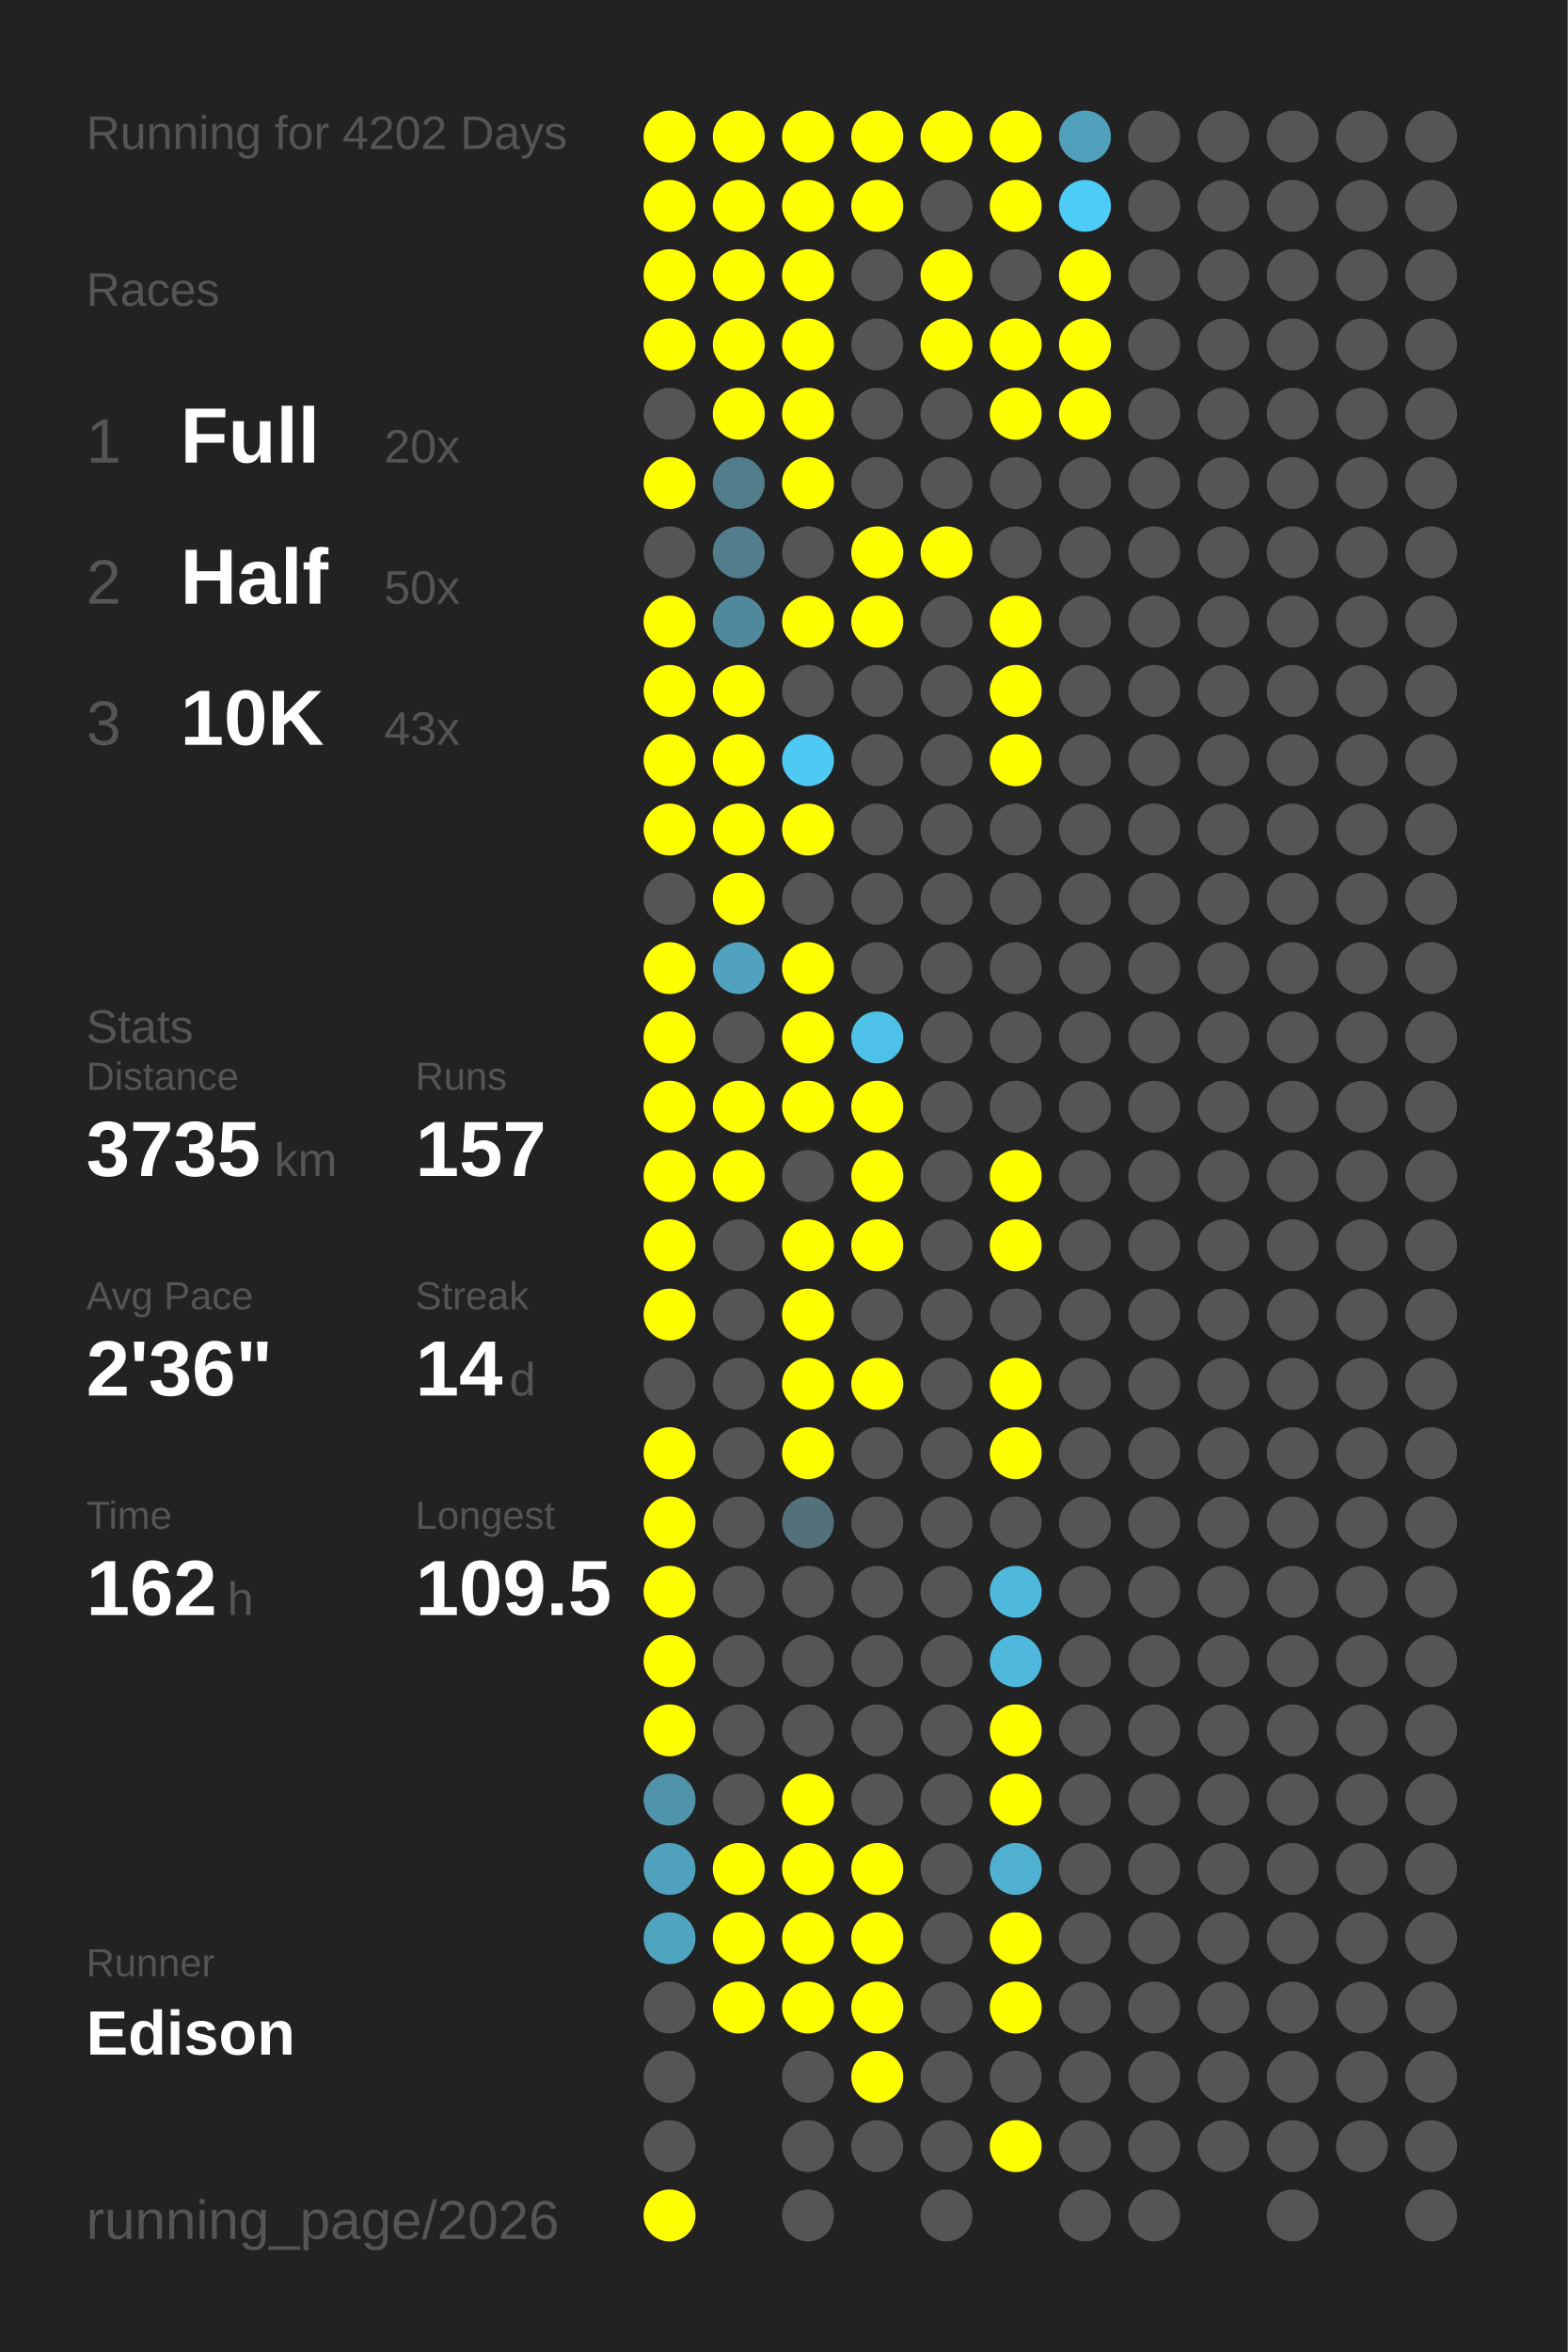
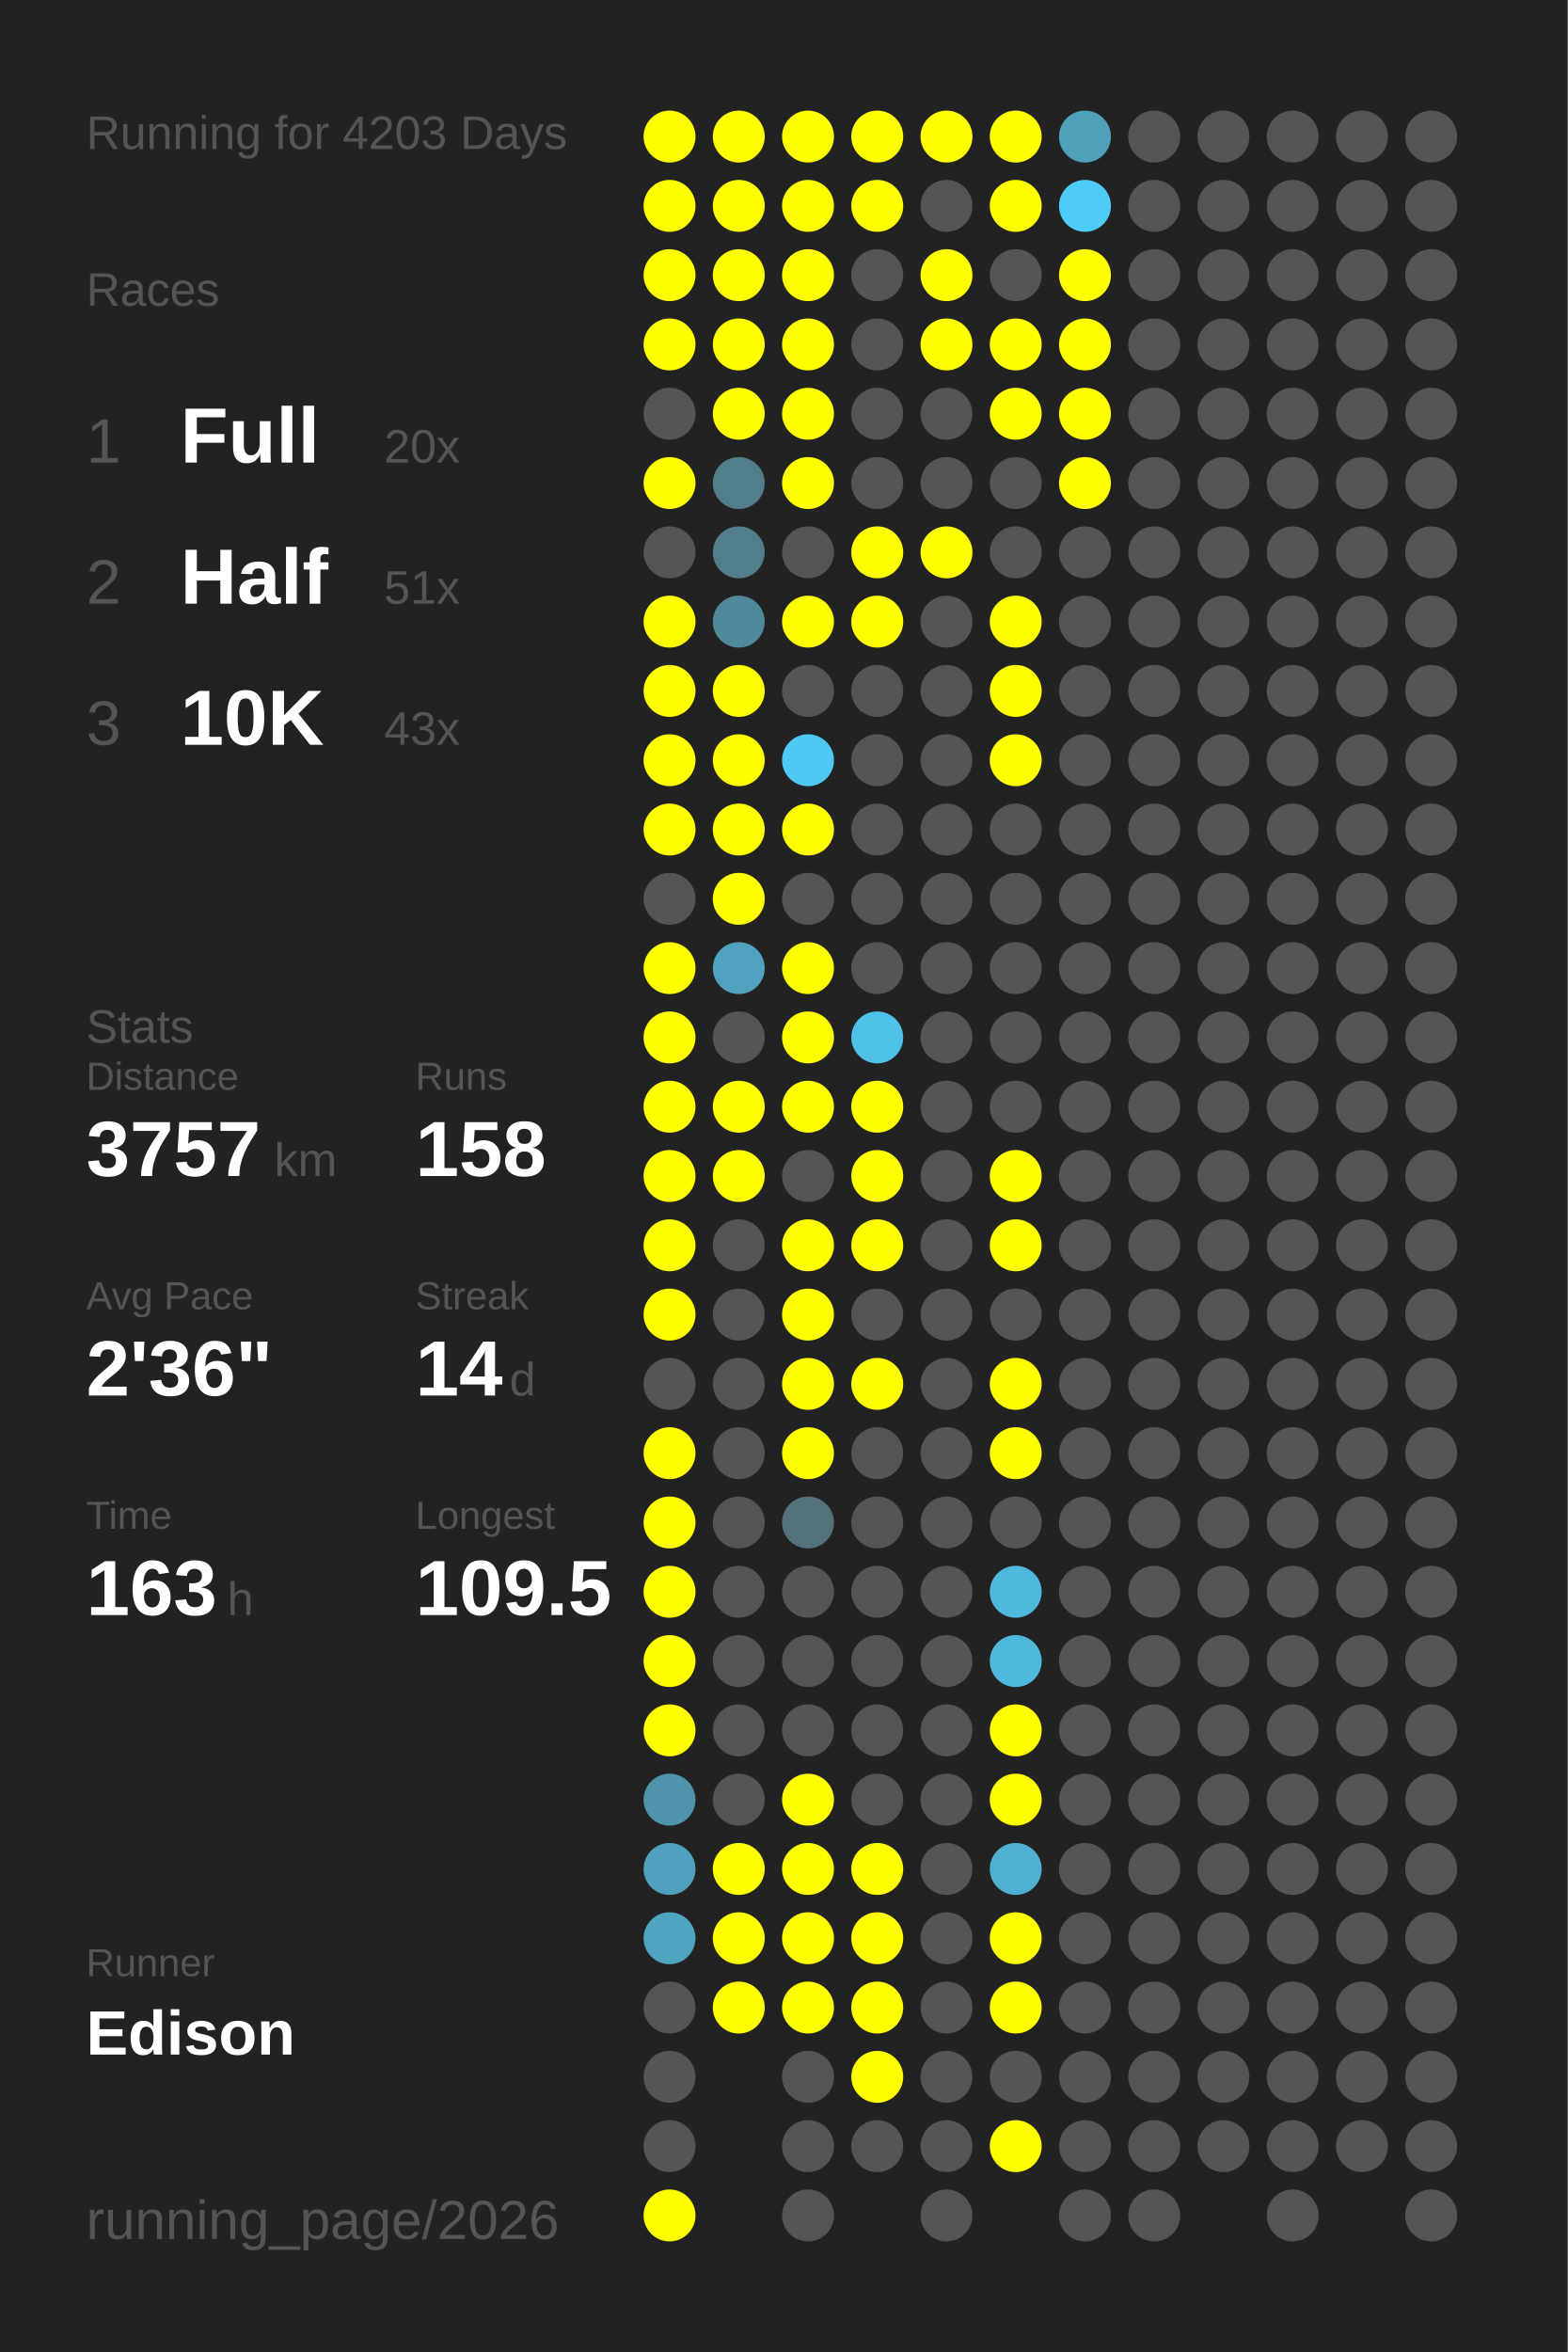
<svg xmlns="http://www.w3.org/2000/svg" baseProfile="full" height="300mm" version="1.1" viewBox="0,0,200,300" width="200mm">
  <defs />
  <rect fill="#222222" height="300" width="200" x="0" y="0" />
-   <text fill="#555555" style="font-size:6px; font-family:Arial;" x="11" y="19">Running for 4202 Days</text>
+   <text fill="#555555" style="font-size:6px; font-family:Arial;" x="11" y="19">Running for 4203 Days</text>
  <text fill="#555555" style="font-size:6px; font-family:Arial;" x="11" y="39">Races</text>
  <text fill="#555555" style="font-size:8px; font-family:Arial;" x="11" y="59">1</text>
  <text fill="#FFFFFF" style="font-size:10px; font-family:Arial; font-weight:bold;" x="23" y="59">Full</text>
  <text fill="#555555" style="font-size:6px; font-family:Arial;" x="49" y="59">20x</text>
  <text fill="#555555" style="font-size:8px; font-family:Arial;" x="11" y="77">2</text>
  <text fill="#FFFFFF" style="font-size:10px; font-family:Arial; font-weight:bold;" x="23" y="77">Half</text>
-   <text fill="#555555" style="font-size:6px; font-family:Arial;" x="49" y="77">50x</text>
+   <text fill="#555555" style="font-size:6px; font-family:Arial;" x="49" y="77">51x</text>
  <text fill="#555555" style="font-size:8px; font-family:Arial;" x="11" y="95">3</text>
  <text fill="#FFFFFF" style="font-size:10px; font-family:Arial; font-weight:bold;" x="23" y="95">10K</text>
  <text fill="#555555" style="font-size:6px; font-family:Arial;" x="49" y="95">43x</text>
  <text fill="#555555" style="font-size:6px; font-family:Arial;" x="11" y="133">Stats</text>
  <text fill="#555555" style="font-size:5px; font-family:Arial;" x="11" y="139">Distance</text>
-   <text fill="#FFFFFF" style="font-size:10px; font-family:Arial; font-weight:bold;" x="11" y="150">3735</text>
+   <text fill="#FFFFFF" style="font-size:10px; font-family:Arial; font-weight:bold;" x="11" y="150">3757</text>
  <text fill="#555555" style="font-size:6px; font-family:Arial;" x="35" y="150">km</text>
  <text fill="#555555" style="font-size:5px; font-family:Arial;" x="53" y="139">Runs</text>
-   <text fill="#FFFFFF" style="font-size:10px; font-family:Arial; font-weight:bold;" x="53" y="150">157</text>
+   <text fill="#FFFFFF" style="font-size:10px; font-family:Arial; font-weight:bold;" x="53" y="150">158</text>
  <text fill="#555555" style="font-size:5px; font-family:Arial;" x="11" y="167">Avg Pace</text>
  <text fill="#FFFFFF" style="font-size:10px; font-family:Arial; font-weight:bold;" x="11" y="178">2'36"</text>
  <text fill="#555555" style="font-size:5px; font-family:Arial;" x="53" y="167">Streak</text>
  <text fill="#FFFFFF" style="font-size:10px; font-family:Arial; font-weight:bold;" x="53" y="178">14</text>
  <text fill="#555555" style="font-size:6px; font-family:Arial;" x="65" y="178">d</text>
  <text fill="#555555" style="font-size:5px; font-family:Arial;" x="11" y="195">Time</text>
-   <text fill="#FFFFFF" style="font-size:10px; font-family:Arial; font-weight:bold;" x="11" y="206">162</text>
+   <text fill="#FFFFFF" style="font-size:10px; font-family:Arial; font-weight:bold;" x="11" y="206">163</text>
  <text fill="#555555" style="font-size:6px; font-family:Arial;" x="29" y="206">h</text>
  <text fill="#555555" style="font-size:5px; font-family:Arial;" x="53" y="195">Longest</text>
  <text fill="#FFFFFF" style="font-size:10px; font-family:Arial; font-weight:bold;" x="53" y="206">109.5</text>
  <text fill="#555555" style="font-size:5px; font-family:Arial;" x="11" y="252.065">Runner</text>
  <text fill="#FFFFFF" style="font-size:8px; font-family:Arial; font-weight:bold;" x="11" y="262.065">Edison</text>
  <text fill="#555555" style="font-size:7px; font-family:Arial;" x="11" y="285.581">running_page/2026</text>
  <circle cx="85.417" cy="17.419" fill="#FFFF00" r="3.312" />
  <circle cx="85.417" cy="26.258" fill="#FFFF00" r="3.312" />
  <circle cx="85.417" cy="35.097" fill="#FFFF00" r="3.312" />
  <circle cx="85.417" cy="43.935" fill="#FFFF00" r="3.312" />
  <circle cx="85.417" cy="52.774" fill="#555555" r="3.312" />
  <circle cx="85.417" cy="61.613" fill="#FFFF00" r="3.312" />
  <circle cx="85.417" cy="70.452" fill="#555555" r="3.312" />
  <circle cx="85.417" cy="79.29" fill="#FFFF00" r="3.312" />
  <circle cx="85.417" cy="88.129" fill="#FFFF00" r="3.312" />
  <circle cx="85.417" cy="96.968" fill="#FFFF00" r="3.312" />
  <circle cx="85.417" cy="105.806" fill="#FFFF00" r="3.312" />
  <circle cx="85.417" cy="114.645" fill="#555555" r="3.312" />
  <circle cx="85.417" cy="123.484" fill="#FFFF00" r="3.312" />
  <circle cx="85.417" cy="132.323" fill="#FFFF00" r="3.312" />
  <circle cx="85.417" cy="141.161" fill="#FFFF00" r="3.312" />
  <circle cx="85.417" cy="150" fill="#FFFF00" r="3.312" />
  <circle cx="85.417" cy="158.839" fill="#FFFF00" r="3.312" />
  <circle cx="85.417" cy="167.677" fill="#FFFF00" r="3.312" />
  <circle cx="85.417" cy="176.516" fill="#555555" r="3.312" />
  <circle cx="85.417" cy="185.355" fill="#FFFF00" r="3.312" />
  <circle cx="85.417" cy="194.194" fill="#FFFF00" r="3.312" />
  <circle cx="85.417" cy="203.032" fill="#FFFF00" r="3.312" />
  <circle cx="85.417" cy="211.871" fill="#FFFF00" r="3.312" />
  <circle cx="85.417" cy="220.71" fill="#FFFF00" r="3.312" />
  <circle cx="85.417" cy="229.548" fill="#5094ab" r="3.312" />
  <circle cx="85.417" cy="238.387" fill="#50a1bd" r="3.312" />
  <circle cx="85.417" cy="247.226" fill="#4fa4c0" r="3.312" />
  <circle cx="85.417" cy="256.065" fill="#555555" r="3.312" />
  <circle cx="85.417" cy="264.903" fill="#555555" r="3.312" />
  <circle cx="85.417" cy="273.742" fill="#555555" r="3.312" />
  <circle cx="85.417" cy="282.581" fill="#FFFF00" r="3.312" />
  <circle cx="94.25" cy="17.419" fill="#FFFF00" r="3.312" />
  <circle cx="94.25" cy="26.258" fill="#FFFF00" r="3.312" />
  <circle cx="94.25" cy="35.097" fill="#FFFF00" r="3.312" />
  <circle cx="94.25" cy="43.935" fill="#FFFF00" r="3.312" />
  <circle cx="94.25" cy="52.774" fill="#FFFF00" r="3.312" />
  <circle cx="94.25" cy="61.613" fill="#527d8b" r="3.312" />
  <circle cx="94.25" cy="70.452" fill="#527d8c" r="3.312" />
  <circle cx="94.25" cy="79.29" fill="#51899c" r="3.312" />
  <circle cx="94.25" cy="88.129" fill="#FFFF00" r="3.312" />
  <circle cx="94.25" cy="96.968" fill="#FFFF00" r="3.312" />
  <circle cx="94.25" cy="105.806" fill="#FFFF00" r="3.312" />
  <circle cx="94.25" cy="114.645" fill="#FFFF00" r="3.312" />
  <circle cx="94.25" cy="123.484" fill="#50a2be" r="3.312" />
  <circle cx="94.25" cy="132.323" fill="#555555" r="3.312" />
  <circle cx="94.25" cy="141.161" fill="#FFFF00" r="3.312" />
  <circle cx="94.25" cy="150" fill="#FFFF00" r="3.312" />
  <circle cx="94.25" cy="158.839" fill="#555555" r="3.312" />
  <circle cx="94.25" cy="167.677" fill="#555555" r="3.312" />
  <circle cx="94.25" cy="176.516" fill="#555555" r="3.312" />
  <circle cx="94.25" cy="185.355" fill="#555555" r="3.312" />
  <circle cx="94.25" cy="194.194" fill="#555555" r="3.312" />
  <circle cx="94.25" cy="203.032" fill="#555555" r="3.312" />
  <circle cx="94.25" cy="211.871" fill="#555555" r="3.312" />
  <circle cx="94.25" cy="220.71" fill="#555555" r="3.312" />
  <circle cx="94.25" cy="229.548" fill="#555555" r="3.312" />
  <circle cx="94.25" cy="238.387" fill="#FFFF00" r="3.312" />
  <circle cx="94.25" cy="247.226" fill="#FFFF00" r="3.312" />
  <circle cx="94.25" cy="256.065" fill="#FFFF00" r="3.312" />
  <circle cx="103.083" cy="17.419" fill="#FFFF00" r="3.312" />
  <circle cx="103.083" cy="26.258" fill="#FFFF00" r="3.312" />
  <circle cx="103.083" cy="35.097" fill="#FFFF00" r="3.312" />
  <circle cx="103.083" cy="43.935" fill="#FFFF00" r="3.312" />
  <circle cx="103.083" cy="52.774" fill="#FFFF00" r="3.312" />
  <circle cx="103.083" cy="61.613" fill="#FFFF00" r="3.312" />
  <circle cx="103.083" cy="70.452" fill="#555555" r="3.312" />
  <circle cx="103.083" cy="79.29" fill="#FFFF00" r="3.312" />
  <circle cx="103.083" cy="88.129" fill="#555555" r="3.312" />
  <circle cx="103.083" cy="96.968" fill="#4dc9f3" r="3.312" />
  <circle cx="103.083" cy="105.806" fill="#FFFF00" r="3.312" />
  <circle cx="103.083" cy="114.645" fill="#555555" r="3.312" />
  <circle cx="103.083" cy="123.484" fill="#FFFF00" r="3.312" />
  <circle cx="103.083" cy="132.323" fill="#FFFF00" r="3.312" />
  <circle cx="103.083" cy="141.161" fill="#FFFF00" r="3.312" />
  <circle cx="103.083" cy="150" fill="#555555" r="3.312" />
  <circle cx="103.083" cy="158.839" fill="#FFFF00" r="3.312" />
  <circle cx="103.083" cy="167.677" fill="#FFFF00" r="3.312" />
  <circle cx="103.083" cy="176.516" fill="#FFFF00" r="3.312" />
  <circle cx="103.083" cy="185.355" fill="#FFFF00" r="3.312" />
  <circle cx="103.083" cy="194.194" fill="#53717b" r="3.312" />
  <circle cx="103.083" cy="203.032" fill="#555555" r="3.312" />
  <circle cx="103.083" cy="211.871" fill="#555555" r="3.312" />
  <circle cx="103.083" cy="220.71" fill="#555555" r="3.312" />
  <circle cx="103.083" cy="229.548" fill="#FFFF00" r="3.312" />
  <circle cx="103.083" cy="238.387" fill="#FFFF00" r="3.312" />
  <circle cx="103.083" cy="247.226" fill="#FFFF00" r="3.312" />
  <circle cx="103.083" cy="256.065" fill="#FFFF00" r="3.312" />
  <circle cx="103.083" cy="264.903" fill="#555555" r="3.312" />
  <circle cx="103.083" cy="273.742" fill="#555555" r="3.312" />
  <circle cx="103.083" cy="282.581" fill="#555555" r="3.312" />
  <circle cx="111.917" cy="17.419" fill="#FFFF00" r="3.312" />
  <circle cx="111.917" cy="26.258" fill="#FFFF00" r="3.312" />
  <circle cx="111.917" cy="35.097" fill="#555555" r="3.312" />
  <circle cx="111.917" cy="43.935" fill="#555555" r="3.312" />
  <circle cx="111.917" cy="52.774" fill="#555555" r="3.312" />
  <circle cx="111.917" cy="61.613" fill="#555555" r="3.312" />
  <circle cx="111.917" cy="70.452" fill="#FFFF00" r="3.312" />
  <circle cx="111.917" cy="79.29" fill="#FFFF00" r="3.312" />
  <circle cx="111.917" cy="88.129" fill="#555555" r="3.312" />
  <circle cx="111.917" cy="96.968" fill="#555555" r="3.312" />
  <circle cx="111.917" cy="105.806" fill="#555555" r="3.312" />
  <circle cx="111.917" cy="114.645" fill="#555555" r="3.312" />
  <circle cx="111.917" cy="123.484" fill="#555555" r="3.312" />
  <circle cx="111.917" cy="132.323" fill="#4ec1e8" r="3.312" />
  <circle cx="111.917" cy="141.161" fill="#FFFF00" r="3.312" />
  <circle cx="111.917" cy="150" fill="#FFFF00" r="3.312" />
  <circle cx="111.917" cy="158.839" fill="#FFFF00" r="3.312" />
  <circle cx="111.917" cy="167.677" fill="#555555" r="3.312" />
  <circle cx="111.917" cy="176.516" fill="#FFFF00" r="3.312" />
  <circle cx="111.917" cy="185.355" fill="#555555" r="3.312" />
  <circle cx="111.917" cy="194.194" fill="#555555" r="3.312" />
  <circle cx="111.917" cy="203.032" fill="#555555" r="3.312" />
  <circle cx="111.917" cy="211.871" fill="#555555" r="3.312" />
  <circle cx="111.917" cy="220.71" fill="#555555" r="3.312" />
  <circle cx="111.917" cy="229.548" fill="#555555" r="3.312" />
  <circle cx="111.917" cy="238.387" fill="#FFFF00" r="3.312" />
  <circle cx="111.917" cy="247.226" fill="#FFFF00" r="3.312" />
  <circle cx="111.917" cy="256.065" fill="#FFFF00" r="3.312" />
  <circle cx="111.917" cy="264.903" fill="#FFFF00" r="3.312" />
  <circle cx="111.917" cy="273.742" fill="#555555" r="3.312" />
  <circle cx="120.75" cy="17.419" fill="#FFFF00" r="3.312" />
  <circle cx="120.75" cy="26.258" fill="#555555" r="3.312" />
  <circle cx="120.75" cy="35.097" fill="#FFFF00" r="3.312" />
  <circle cx="120.75" cy="43.935" fill="#FFFF00" r="3.312" />
  <circle cx="120.75" cy="52.774" fill="#555555" r="3.312" />
  <circle cx="120.75" cy="61.613" fill="#555555" r="3.312" />
  <circle cx="120.75" cy="70.452" fill="#FFFF00" r="3.312" />
  <circle cx="120.75" cy="79.29" fill="#555555" r="3.312" />
  <circle cx="120.75" cy="88.129" fill="#555555" r="3.312" />
  <circle cx="120.75" cy="96.968" fill="#555555" r="3.312" />
  <circle cx="120.75" cy="105.806" fill="#555555" r="3.312" />
  <circle cx="120.75" cy="114.645" fill="#555555" r="3.312" />
  <circle cx="120.75" cy="123.484" fill="#555555" r="3.312" />
  <circle cx="120.75" cy="132.323" fill="#555555" r="3.312" />
  <circle cx="120.75" cy="141.161" fill="#555555" r="3.312" />
  <circle cx="120.75" cy="150" fill="#555555" r="3.312" />
  <circle cx="120.75" cy="158.839" fill="#555555" r="3.312" />
  <circle cx="120.75" cy="167.677" fill="#555555" r="3.312" />
  <circle cx="120.75" cy="176.516" fill="#555555" r="3.312" />
  <circle cx="120.75" cy="185.355" fill="#555555" r="3.312" />
  <circle cx="120.75" cy="194.194" fill="#555555" r="3.312" />
  <circle cx="120.75" cy="203.032" fill="#555555" r="3.312" />
  <circle cx="120.75" cy="211.871" fill="#555555" r="3.312" />
  <circle cx="120.75" cy="220.71" fill="#555555" r="3.312" />
  <circle cx="120.75" cy="229.548" fill="#555555" r="3.312" />
  <circle cx="120.75" cy="238.387" fill="#555555" r="3.312" />
  <circle cx="120.75" cy="247.226" fill="#555555" r="3.312" />
  <circle cx="120.75" cy="256.065" fill="#555555" r="3.312" />
  <circle cx="120.75" cy="264.903" fill="#555555" r="3.312" />
  <circle cx="120.75" cy="273.742" fill="#555555" r="3.312" />
  <circle cx="120.75" cy="282.581" fill="#555555" r="3.312" />
  <circle cx="129.583" cy="17.419" fill="#FFFF00" r="3.312" />
  <circle cx="129.583" cy="26.258" fill="#FFFF00" r="3.312" />
  <circle cx="129.583" cy="35.097" fill="#555555" r="3.312" />
  <circle cx="129.583" cy="43.935" fill="#FFFF00" r="3.312" />
  <circle cx="129.583" cy="52.774" fill="#FFFF00" r="3.312" />
  <circle cx="129.583" cy="61.613" fill="#555555" r="3.312" />
  <circle cx="129.583" cy="70.452" fill="#555555" r="3.312" />
  <circle cx="129.583" cy="79.29" fill="#FFFF00" r="3.312" />
  <circle cx="129.583" cy="88.129" fill="#FFFF00" r="3.312" />
  <circle cx="129.583" cy="96.968" fill="#FFFF00" r="3.312" />
  <circle cx="129.583" cy="105.806" fill="#555555" r="3.312" />
  <circle cx="129.583" cy="114.645" fill="#555555" r="3.312" />
  <circle cx="129.583" cy="123.484" fill="#555555" r="3.312" />
  <circle cx="129.583" cy="132.323" fill="#555555" r="3.312" />
  <circle cx="129.583" cy="141.161" fill="#555555" r="3.312" />
  <circle cx="129.583" cy="150" fill="#FFFF00" r="3.312" />
  <circle cx="129.583" cy="158.839" fill="#FFFF00" r="3.312" />
  <circle cx="129.583" cy="167.677" fill="#555555" r="3.312" />
  <circle cx="129.583" cy="176.516" fill="#FFFF00" r="3.312" />
  <circle cx="129.583" cy="185.355" fill="#FFFF00" r="3.312" />
  <circle cx="129.583" cy="194.194" fill="#555555" r="3.312" />
  <circle cx="129.583" cy="203.032" fill="#4eb9dd" r="3.312" />
  <circle cx="129.583" cy="211.871" fill="#4eb9dd" r="3.312" />
  <circle cx="129.583" cy="220.71" fill="#FFFF00" r="3.312" />
  <circle cx="129.583" cy="229.548" fill="#FFFF00" r="3.312" />
  <circle cx="129.583" cy="238.387" fill="#4fb0d1" r="3.312" />
  <circle cx="129.583" cy="247.226" fill="#FFFF00" r="3.312" />
  <circle cx="129.583" cy="256.065" fill="#FFFF00" r="3.312" />
  <circle cx="129.583" cy="264.903" fill="#555555" r="3.312" />
  <circle cx="129.583" cy="273.742" fill="#FFFF00" r="3.312" />
  <circle cx="138.417" cy="17.419" fill="#50a0bb" r="3.312" />
  <circle cx="138.417" cy="26.258" fill="#4dccf7" r="3.312" />
  <circle cx="138.417" cy="35.097" fill="#FFFF00" r="3.312" />
  <circle cx="138.417" cy="43.935" fill="#FFFF00" r="3.312" />
  <circle cx="138.417" cy="52.774" fill="#FFFF00" r="3.312" />
-   <circle cx="138.417" cy="61.613" fill="#555555" r="3.312" />
+   <circle cx="138.417" cy="61.613" fill="#FFFF00" r="3.312" />
  <circle cx="138.417" cy="70.452" fill="#555555" r="3.312" />
  <circle cx="138.417" cy="79.29" fill="#555555" r="3.312" />
  <circle cx="138.417" cy="88.129" fill="#555555" r="3.312" />
  <circle cx="138.417" cy="96.968" fill="#555555" r="3.312" />
  <circle cx="138.417" cy="105.806" fill="#555555" r="3.312" />
  <circle cx="138.417" cy="114.645" fill="#555555" r="3.312" />
  <circle cx="138.417" cy="123.484" fill="#555555" r="3.312" />
  <circle cx="138.417" cy="132.323" fill="#555555" r="3.312" />
  <circle cx="138.417" cy="141.161" fill="#555555" r="3.312" />
  <circle cx="138.417" cy="150" fill="#555555" r="3.312" />
  <circle cx="138.417" cy="158.839" fill="#555555" r="3.312" />
  <circle cx="138.417" cy="167.677" fill="#555555" r="3.312" />
  <circle cx="138.417" cy="176.516" fill="#555555" r="3.312" />
  <circle cx="138.417" cy="185.355" fill="#555555" r="3.312" />
  <circle cx="138.417" cy="194.194" fill="#555555" r="3.312" />
  <circle cx="138.417" cy="203.032" fill="#555555" r="3.312" />
  <circle cx="138.417" cy="211.871" fill="#555555" r="3.312" />
  <circle cx="138.417" cy="220.71" fill="#555555" r="3.312" />
  <circle cx="138.417" cy="229.548" fill="#555555" r="3.312" />
  <circle cx="138.417" cy="238.387" fill="#555555" r="3.312" />
  <circle cx="138.417" cy="247.226" fill="#555555" r="3.312" />
  <circle cx="138.417" cy="256.065" fill="#555555" r="3.312" />
  <circle cx="138.417" cy="264.903" fill="#555555" r="3.312" />
  <circle cx="138.417" cy="273.742" fill="#555555" r="3.312" />
  <circle cx="138.417" cy="282.581" fill="#555555" r="3.312" />
  <circle cx="147.25" cy="17.419" fill="#555555" r="3.312" />
  <circle cx="147.25" cy="26.258" fill="#555555" r="3.312" />
  <circle cx="147.25" cy="35.097" fill="#555555" r="3.312" />
  <circle cx="147.25" cy="43.935" fill="#555555" r="3.312" />
  <circle cx="147.25" cy="52.774" fill="#555555" r="3.312" />
  <circle cx="147.25" cy="61.613" fill="#555555" r="3.312" />
  <circle cx="147.25" cy="70.452" fill="#555555" r="3.312" />
  <circle cx="147.25" cy="79.29" fill="#555555" r="3.312" />
  <circle cx="147.25" cy="88.129" fill="#555555" r="3.312" />
  <circle cx="147.25" cy="96.968" fill="#555555" r="3.312" />
  <circle cx="147.25" cy="105.806" fill="#555555" r="3.312" />
  <circle cx="147.25" cy="114.645" fill="#555555" r="3.312" />
  <circle cx="147.25" cy="123.484" fill="#555555" r="3.312" />
  <circle cx="147.25" cy="132.323" fill="#555555" r="3.312" />
  <circle cx="147.25" cy="141.161" fill="#555555" r="3.312" />
  <circle cx="147.25" cy="150" fill="#555555" r="3.312" />
  <circle cx="147.25" cy="158.839" fill="#555555" r="3.312" />
  <circle cx="147.25" cy="167.677" fill="#555555" r="3.312" />
  <circle cx="147.25" cy="176.516" fill="#555555" r="3.312" />
  <circle cx="147.25" cy="185.355" fill="#555555" r="3.312" />
  <circle cx="147.25" cy="194.194" fill="#555555" r="3.312" />
  <circle cx="147.25" cy="203.032" fill="#555555" r="3.312" />
  <circle cx="147.25" cy="211.871" fill="#555555" r="3.312" />
  <circle cx="147.25" cy="220.71" fill="#555555" r="3.312" />
  <circle cx="147.25" cy="229.548" fill="#555555" r="3.312" />
  <circle cx="147.25" cy="238.387" fill="#555555" r="3.312" />
  <circle cx="147.25" cy="247.226" fill="#555555" r="3.312" />
  <circle cx="147.25" cy="256.065" fill="#555555" r="3.312" />
  <circle cx="147.25" cy="264.903" fill="#555555" r="3.312" />
  <circle cx="147.25" cy="273.742" fill="#555555" r="3.312" />
  <circle cx="147.25" cy="282.581" fill="#555555" r="3.312" />
  <circle cx="156.083" cy="17.419" fill="#555555" r="3.312" />
  <circle cx="156.083" cy="26.258" fill="#555555" r="3.312" />
  <circle cx="156.083" cy="35.097" fill="#555555" r="3.312" />
  <circle cx="156.083" cy="43.935" fill="#555555" r="3.312" />
  <circle cx="156.083" cy="52.774" fill="#555555" r="3.312" />
  <circle cx="156.083" cy="61.613" fill="#555555" r="3.312" />
  <circle cx="156.083" cy="70.452" fill="#555555" r="3.312" />
  <circle cx="156.083" cy="79.29" fill="#555555" r="3.312" />
  <circle cx="156.083" cy="88.129" fill="#555555" r="3.312" />
  <circle cx="156.083" cy="96.968" fill="#555555" r="3.312" />
  <circle cx="156.083" cy="105.806" fill="#555555" r="3.312" />
  <circle cx="156.083" cy="114.645" fill="#555555" r="3.312" />
  <circle cx="156.083" cy="123.484" fill="#555555" r="3.312" />
  <circle cx="156.083" cy="132.323" fill="#555555" r="3.312" />
  <circle cx="156.083" cy="141.161" fill="#555555" r="3.312" />
  <circle cx="156.083" cy="150" fill="#555555" r="3.312" />
  <circle cx="156.083" cy="158.839" fill="#555555" r="3.312" />
  <circle cx="156.083" cy="167.677" fill="#555555" r="3.312" />
  <circle cx="156.083" cy="176.516" fill="#555555" r="3.312" />
  <circle cx="156.083" cy="185.355" fill="#555555" r="3.312" />
  <circle cx="156.083" cy="194.194" fill="#555555" r="3.312" />
  <circle cx="156.083" cy="203.032" fill="#555555" r="3.312" />
  <circle cx="156.083" cy="211.871" fill="#555555" r="3.312" />
  <circle cx="156.083" cy="220.71" fill="#555555" r="3.312" />
  <circle cx="156.083" cy="229.548" fill="#555555" r="3.312" />
  <circle cx="156.083" cy="238.387" fill="#555555" r="3.312" />
  <circle cx="156.083" cy="247.226" fill="#555555" r="3.312" />
  <circle cx="156.083" cy="256.065" fill="#555555" r="3.312" />
  <circle cx="156.083" cy="264.903" fill="#555555" r="3.312" />
  <circle cx="156.083" cy="273.742" fill="#555555" r="3.312" />
  <circle cx="164.917" cy="17.419" fill="#555555" r="3.312" />
  <circle cx="164.917" cy="26.258" fill="#555555" r="3.312" />
  <circle cx="164.917" cy="35.097" fill="#555555" r="3.312" />
  <circle cx="164.917" cy="43.935" fill="#555555" r="3.312" />
  <circle cx="164.917" cy="52.774" fill="#555555" r="3.312" />
  <circle cx="164.917" cy="61.613" fill="#555555" r="3.312" />
  <circle cx="164.917" cy="70.452" fill="#555555" r="3.312" />
  <circle cx="164.917" cy="79.29" fill="#555555" r="3.312" />
  <circle cx="164.917" cy="88.129" fill="#555555" r="3.312" />
  <circle cx="164.917" cy="96.968" fill="#555555" r="3.312" />
  <circle cx="164.917" cy="105.806" fill="#555555" r="3.312" />
  <circle cx="164.917" cy="114.645" fill="#555555" r="3.312" />
  <circle cx="164.917" cy="123.484" fill="#555555" r="3.312" />
  <circle cx="164.917" cy="132.323" fill="#555555" r="3.312" />
  <circle cx="164.917" cy="141.161" fill="#555555" r="3.312" />
  <circle cx="164.917" cy="150" fill="#555555" r="3.312" />
  <circle cx="164.917" cy="158.839" fill="#555555" r="3.312" />
  <circle cx="164.917" cy="167.677" fill="#555555" r="3.312" />
  <circle cx="164.917" cy="176.516" fill="#555555" r="3.312" />
  <circle cx="164.917" cy="185.355" fill="#555555" r="3.312" />
  <circle cx="164.917" cy="194.194" fill="#555555" r="3.312" />
  <circle cx="164.917" cy="203.032" fill="#555555" r="3.312" />
  <circle cx="164.917" cy="211.871" fill="#555555" r="3.312" />
  <circle cx="164.917" cy="220.71" fill="#555555" r="3.312" />
  <circle cx="164.917" cy="229.548" fill="#555555" r="3.312" />
  <circle cx="164.917" cy="238.387" fill="#555555" r="3.312" />
  <circle cx="164.917" cy="247.226" fill="#555555" r="3.312" />
  <circle cx="164.917" cy="256.065" fill="#555555" r="3.312" />
  <circle cx="164.917" cy="264.903" fill="#555555" r="3.312" />
  <circle cx="164.917" cy="273.742" fill="#555555" r="3.312" />
  <circle cx="164.917" cy="282.581" fill="#555555" r="3.312" />
  <circle cx="173.75" cy="17.419" fill="#555555" r="3.312" />
  <circle cx="173.75" cy="26.258" fill="#555555" r="3.312" />
  <circle cx="173.75" cy="35.097" fill="#555555" r="3.312" />
  <circle cx="173.75" cy="43.935" fill="#555555" r="3.312" />
  <circle cx="173.75" cy="52.774" fill="#555555" r="3.312" />
  <circle cx="173.75" cy="61.613" fill="#555555" r="3.312" />
  <circle cx="173.75" cy="70.452" fill="#555555" r="3.312" />
  <circle cx="173.75" cy="79.29" fill="#555555" r="3.312" />
  <circle cx="173.75" cy="88.129" fill="#555555" r="3.312" />
  <circle cx="173.75" cy="96.968" fill="#555555" r="3.312" />
  <circle cx="173.75" cy="105.806" fill="#555555" r="3.312" />
  <circle cx="173.75" cy="114.645" fill="#555555" r="3.312" />
  <circle cx="173.75" cy="123.484" fill="#555555" r="3.312" />
  <circle cx="173.75" cy="132.323" fill="#555555" r="3.312" />
  <circle cx="173.75" cy="141.161" fill="#555555" r="3.312" />
  <circle cx="173.75" cy="150" fill="#555555" r="3.312" />
  <circle cx="173.75" cy="158.839" fill="#555555" r="3.312" />
  <circle cx="173.75" cy="167.677" fill="#555555" r="3.312" />
  <circle cx="173.75" cy="176.516" fill="#555555" r="3.312" />
  <circle cx="173.75" cy="185.355" fill="#555555" r="3.312" />
  <circle cx="173.75" cy="194.194" fill="#555555" r="3.312" />
  <circle cx="173.75" cy="203.032" fill="#555555" r="3.312" />
  <circle cx="173.75" cy="211.871" fill="#555555" r="3.312" />
  <circle cx="173.75" cy="220.71" fill="#555555" r="3.312" />
  <circle cx="173.75" cy="229.548" fill="#555555" r="3.312" />
  <circle cx="173.75" cy="238.387" fill="#555555" r="3.312" />
  <circle cx="173.75" cy="247.226" fill="#555555" r="3.312" />
  <circle cx="173.75" cy="256.065" fill="#555555" r="3.312" />
  <circle cx="173.75" cy="264.903" fill="#555555" r="3.312" />
  <circle cx="173.75" cy="273.742" fill="#555555" r="3.312" />
  <circle cx="182.583" cy="17.419" fill="#555555" r="3.312" />
  <circle cx="182.583" cy="26.258" fill="#555555" r="3.312" />
  <circle cx="182.583" cy="35.097" fill="#555555" r="3.312" />
  <circle cx="182.583" cy="43.935" fill="#555555" r="3.312" />
  <circle cx="182.583" cy="52.774" fill="#555555" r="3.312" />
  <circle cx="182.583" cy="61.613" fill="#555555" r="3.312" />
  <circle cx="182.583" cy="70.452" fill="#555555" r="3.312" />
  <circle cx="182.583" cy="79.29" fill="#555555" r="3.312" />
  <circle cx="182.583" cy="88.129" fill="#555555" r="3.312" />
  <circle cx="182.583" cy="96.968" fill="#555555" r="3.312" />
  <circle cx="182.583" cy="105.806" fill="#555555" r="3.312" />
  <circle cx="182.583" cy="114.645" fill="#555555" r="3.312" />
  <circle cx="182.583" cy="123.484" fill="#555555" r="3.312" />
  <circle cx="182.583" cy="132.323" fill="#555555" r="3.312" />
  <circle cx="182.583" cy="141.161" fill="#555555" r="3.312" />
  <circle cx="182.583" cy="150" fill="#555555" r="3.312" />
  <circle cx="182.583" cy="158.839" fill="#555555" r="3.312" />
  <circle cx="182.583" cy="167.677" fill="#555555" r="3.312" />
  <circle cx="182.583" cy="176.516" fill="#555555" r="3.312" />
  <circle cx="182.583" cy="185.355" fill="#555555" r="3.312" />
  <circle cx="182.583" cy="194.194" fill="#555555" r="3.312" />
  <circle cx="182.583" cy="203.032" fill="#555555" r="3.312" />
  <circle cx="182.583" cy="211.871" fill="#555555" r="3.312" />
  <circle cx="182.583" cy="220.71" fill="#555555" r="3.312" />
  <circle cx="182.583" cy="229.548" fill="#555555" r="3.312" />
  <circle cx="182.583" cy="238.387" fill="#555555" r="3.312" />
  <circle cx="182.583" cy="247.226" fill="#555555" r="3.312" />
  <circle cx="182.583" cy="256.065" fill="#555555" r="3.312" />
  <circle cx="182.583" cy="264.903" fill="#555555" r="3.312" />
  <circle cx="182.583" cy="273.742" fill="#555555" r="3.312" />
  <circle cx="182.583" cy="282.581" fill="#555555" r="3.312" />
</svg>
